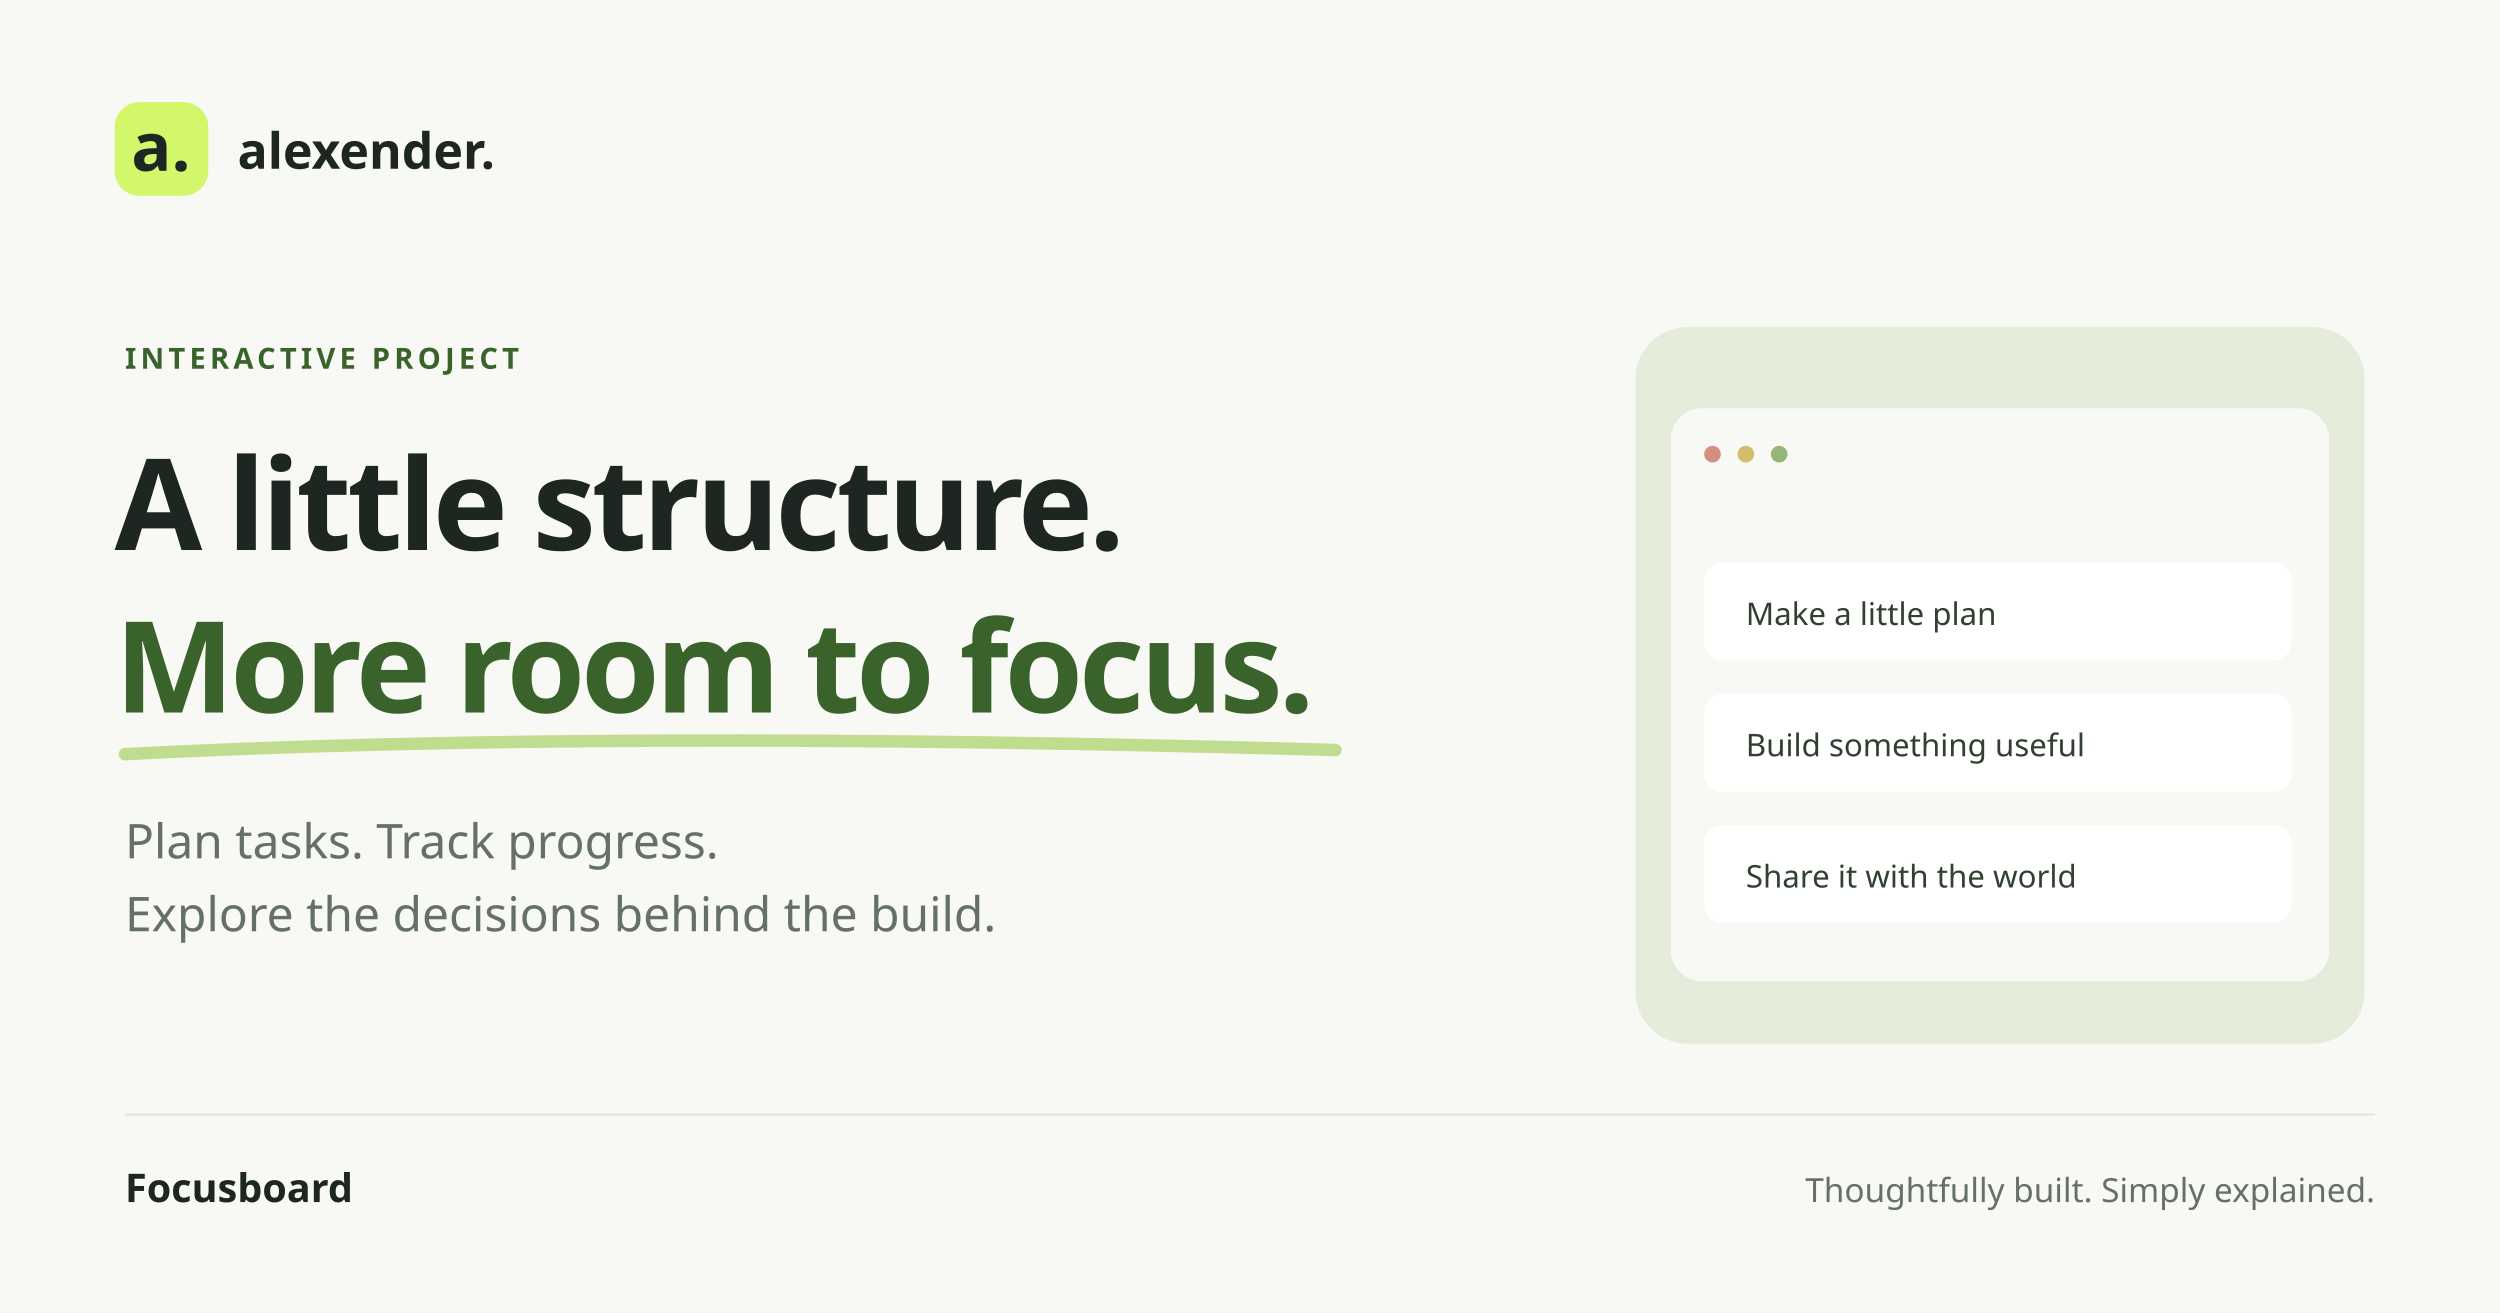
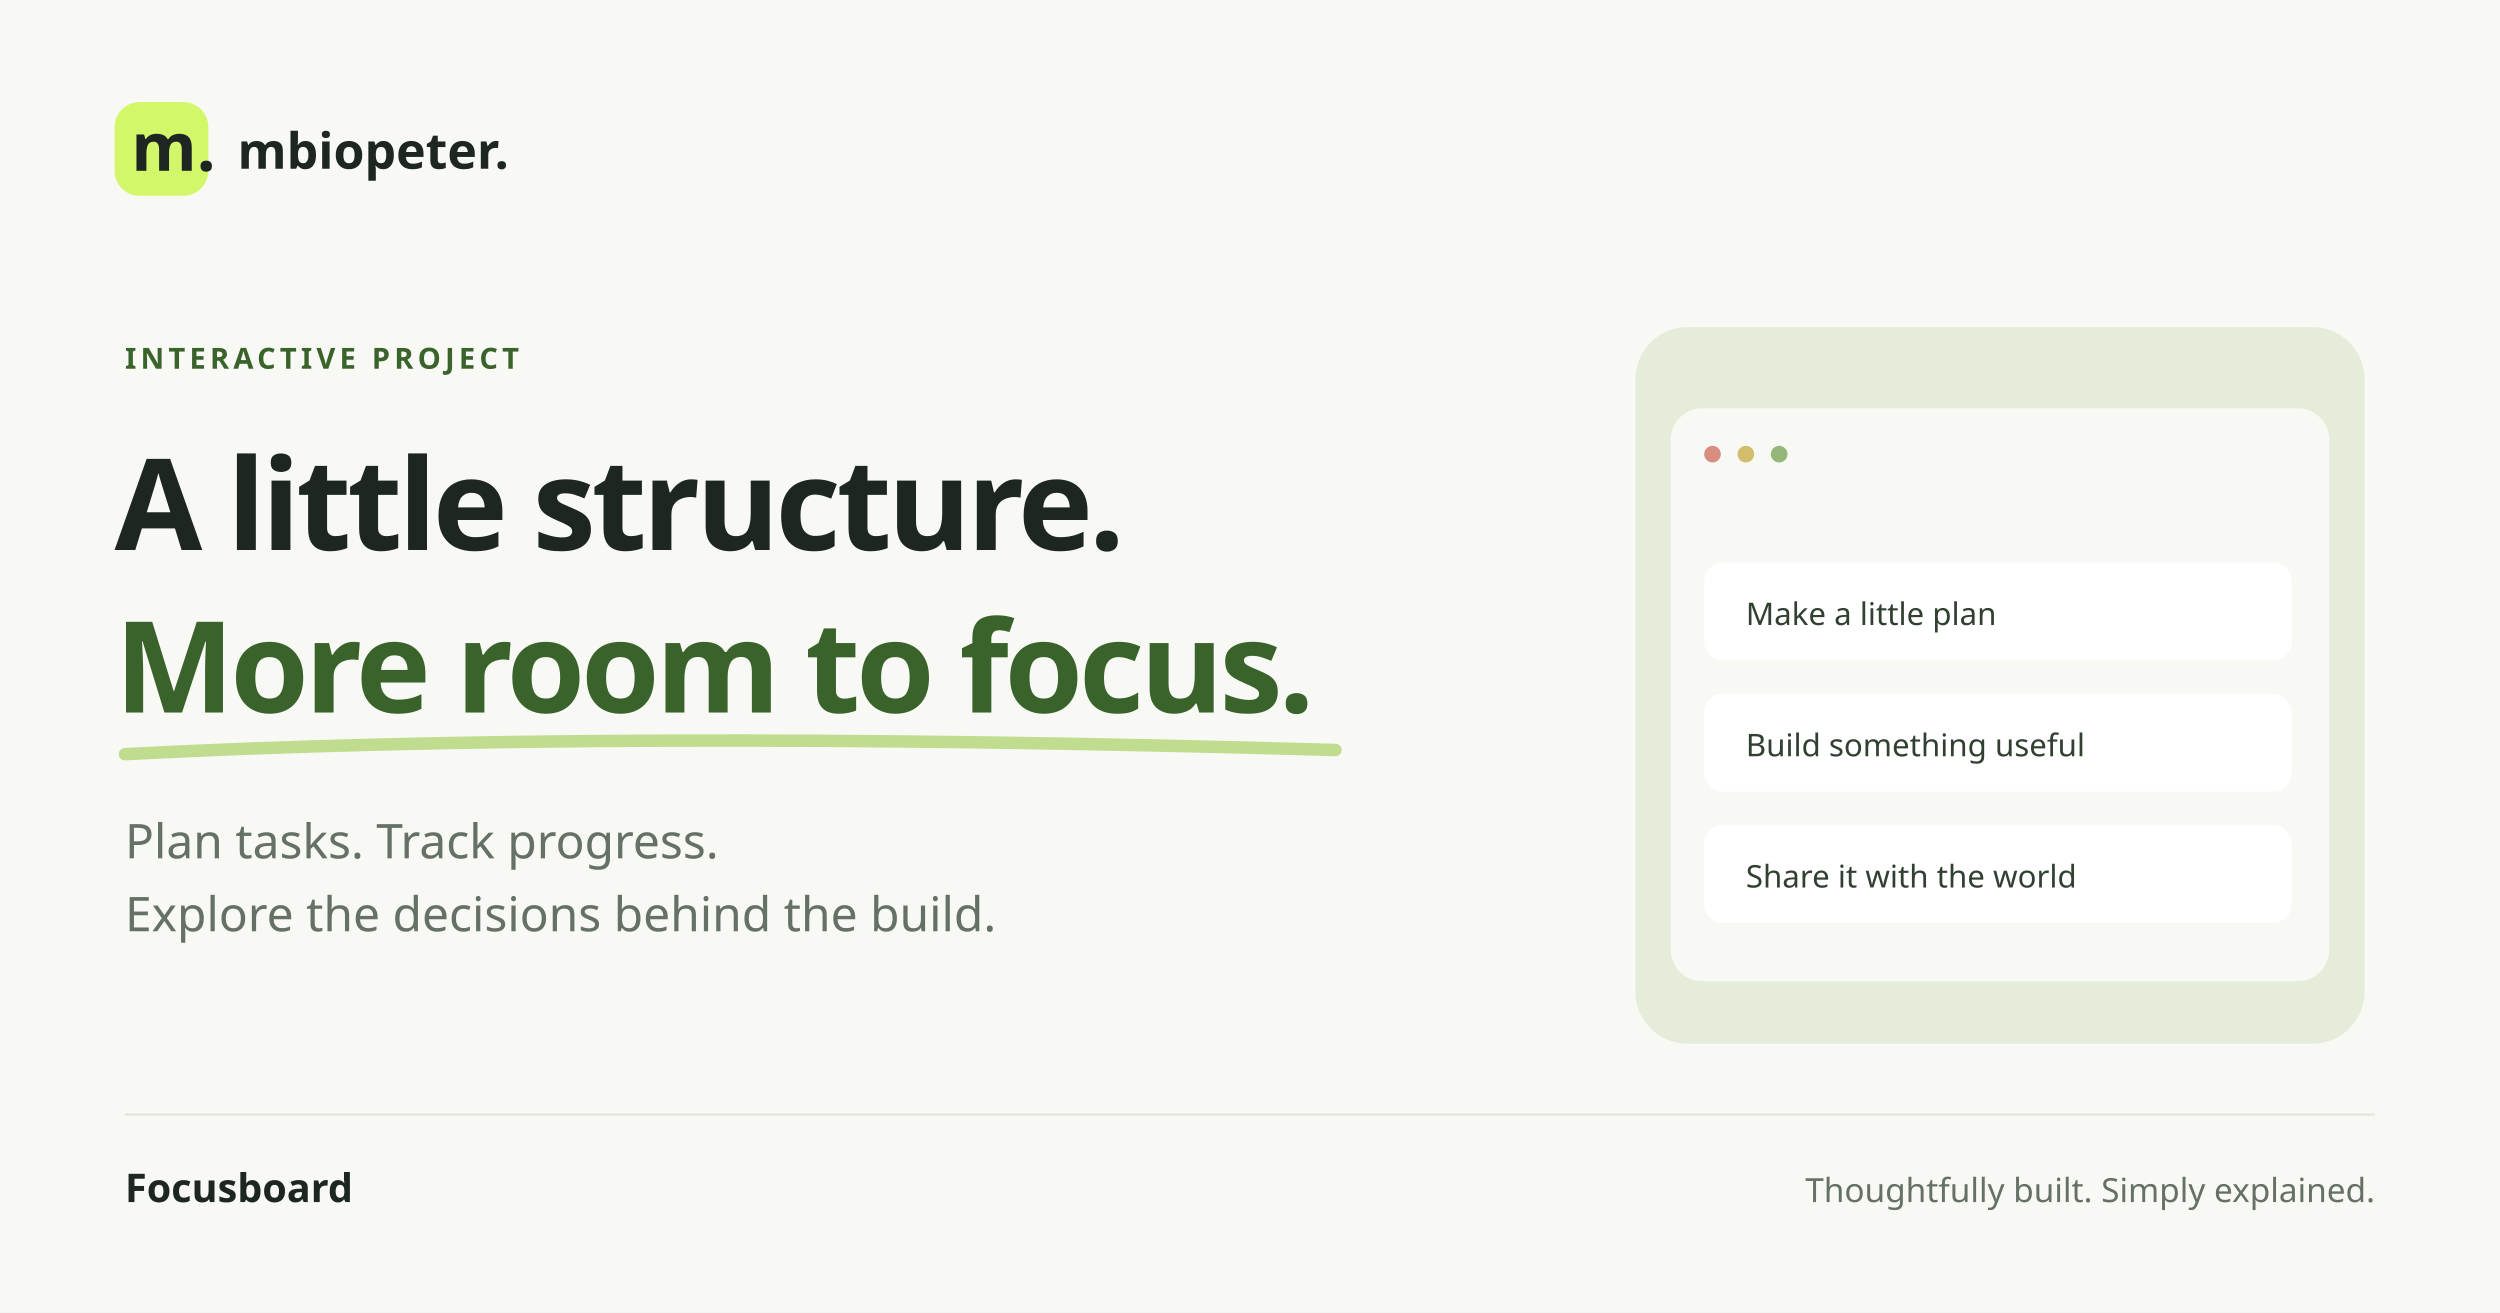
<svg xmlns="http://www.w3.org/2000/svg" width="1200" height="630" viewBox="0 0 1200 630">
  <rect width="1200" height="630" fill="#f8f9f5" />
  <rect x="55" y="49" width="45" height="45" rx="12" fill="#d3f76b" />
-   <text x="63" y="82" font-family="sans-serif" font-size="32" font-weight="700" fill="#1d2621">a.</text>
-   <text x="114" y="81" font-family="sans-serif" font-size="24" font-weight="700" fill="#1d2621">alexender.</text>
+   <text x="63" y="82" font-family="sans-serif" font-size="32" font-weight="700" fill="#1d2621">m.</text>
+   <text x="114" y="81" font-family="sans-serif" font-size="24" font-weight="700" fill="#1d2621">mbiopeter.</text>
  <text x="60" y="177" font-family="sans-serif" font-size="14" font-weight="600" letter-spacing="2" fill="#3a632c">INTERACTIVE PROJECT</text>
  <text x="55" y="264" font-family="sans-serif" font-size="61" letter-spacing="-2" font-weight="600" fill="#1d2621">A little structure.</text>
  <text x="55" y="342" font-family="sans-serif" font-size="61" letter-spacing="-2" font-weight="600" fill="#3a632c">More room to focus.</text>
  <path d="M60 362 Q290 350 641 360" fill="none" stroke="#bfdc8f" stroke-width="6" stroke-linecap="round" />
  <text x="60" y="412" font-family="sans-serif" font-size="23" fill="#657066">Plan tasks. Track progress.</text>
  <text x="60" y="447" font-family="sans-serif" font-size="23" fill="#657066">Explore the decisions behind the build.</text>
  <rect x="785" y="157" width="350" height="344" rx="25" fill="#e5edda" />
  <rect x="802" y="196" width="316" height="275" rx="15" fill="#f8f9f5" />
  <circle cx="822" cy="218" r="4" fill="#d78e80" />
  <circle cx="838" cy="218" r="4" fill="#d3bd6c" />
  <circle cx="854" cy="218" r="4" fill="#94b779" />
  <rect x="818" y="270" width="282" height="47" rx="9" fill="#ffffff" />
  <text x="838" y="300" font-size="15" font-family="sans-serif" fill="#314031">Make a little plan</text>
  <rect x="818" y="333" width="282" height="47" rx="9" fill="#ffffff" />
  <text x="838" y="363" font-size="15" font-family="sans-serif" fill="#314031">Build something useful</text>
  <rect x="818" y="396" width="282" height="47" rx="9" fill="#ffffff" />
  <text x="838" y="426" font-size="15" font-family="sans-serif" fill="#314031">Share it with the world</text>
  <line x1="60" y1="535" x2="1140" y2="535" stroke="#e1e5dd" />
  <text x="60" y="577" font-family="sans-serif" font-size="19" font-weight="600" fill="#1d2621">Focusboard</text>
  <text x="1140" y="577" text-anchor="end" font-family="sans-serif" font-size="16" fill="#657066">Thoughtfully built. Simply explained.</text>
</svg>
